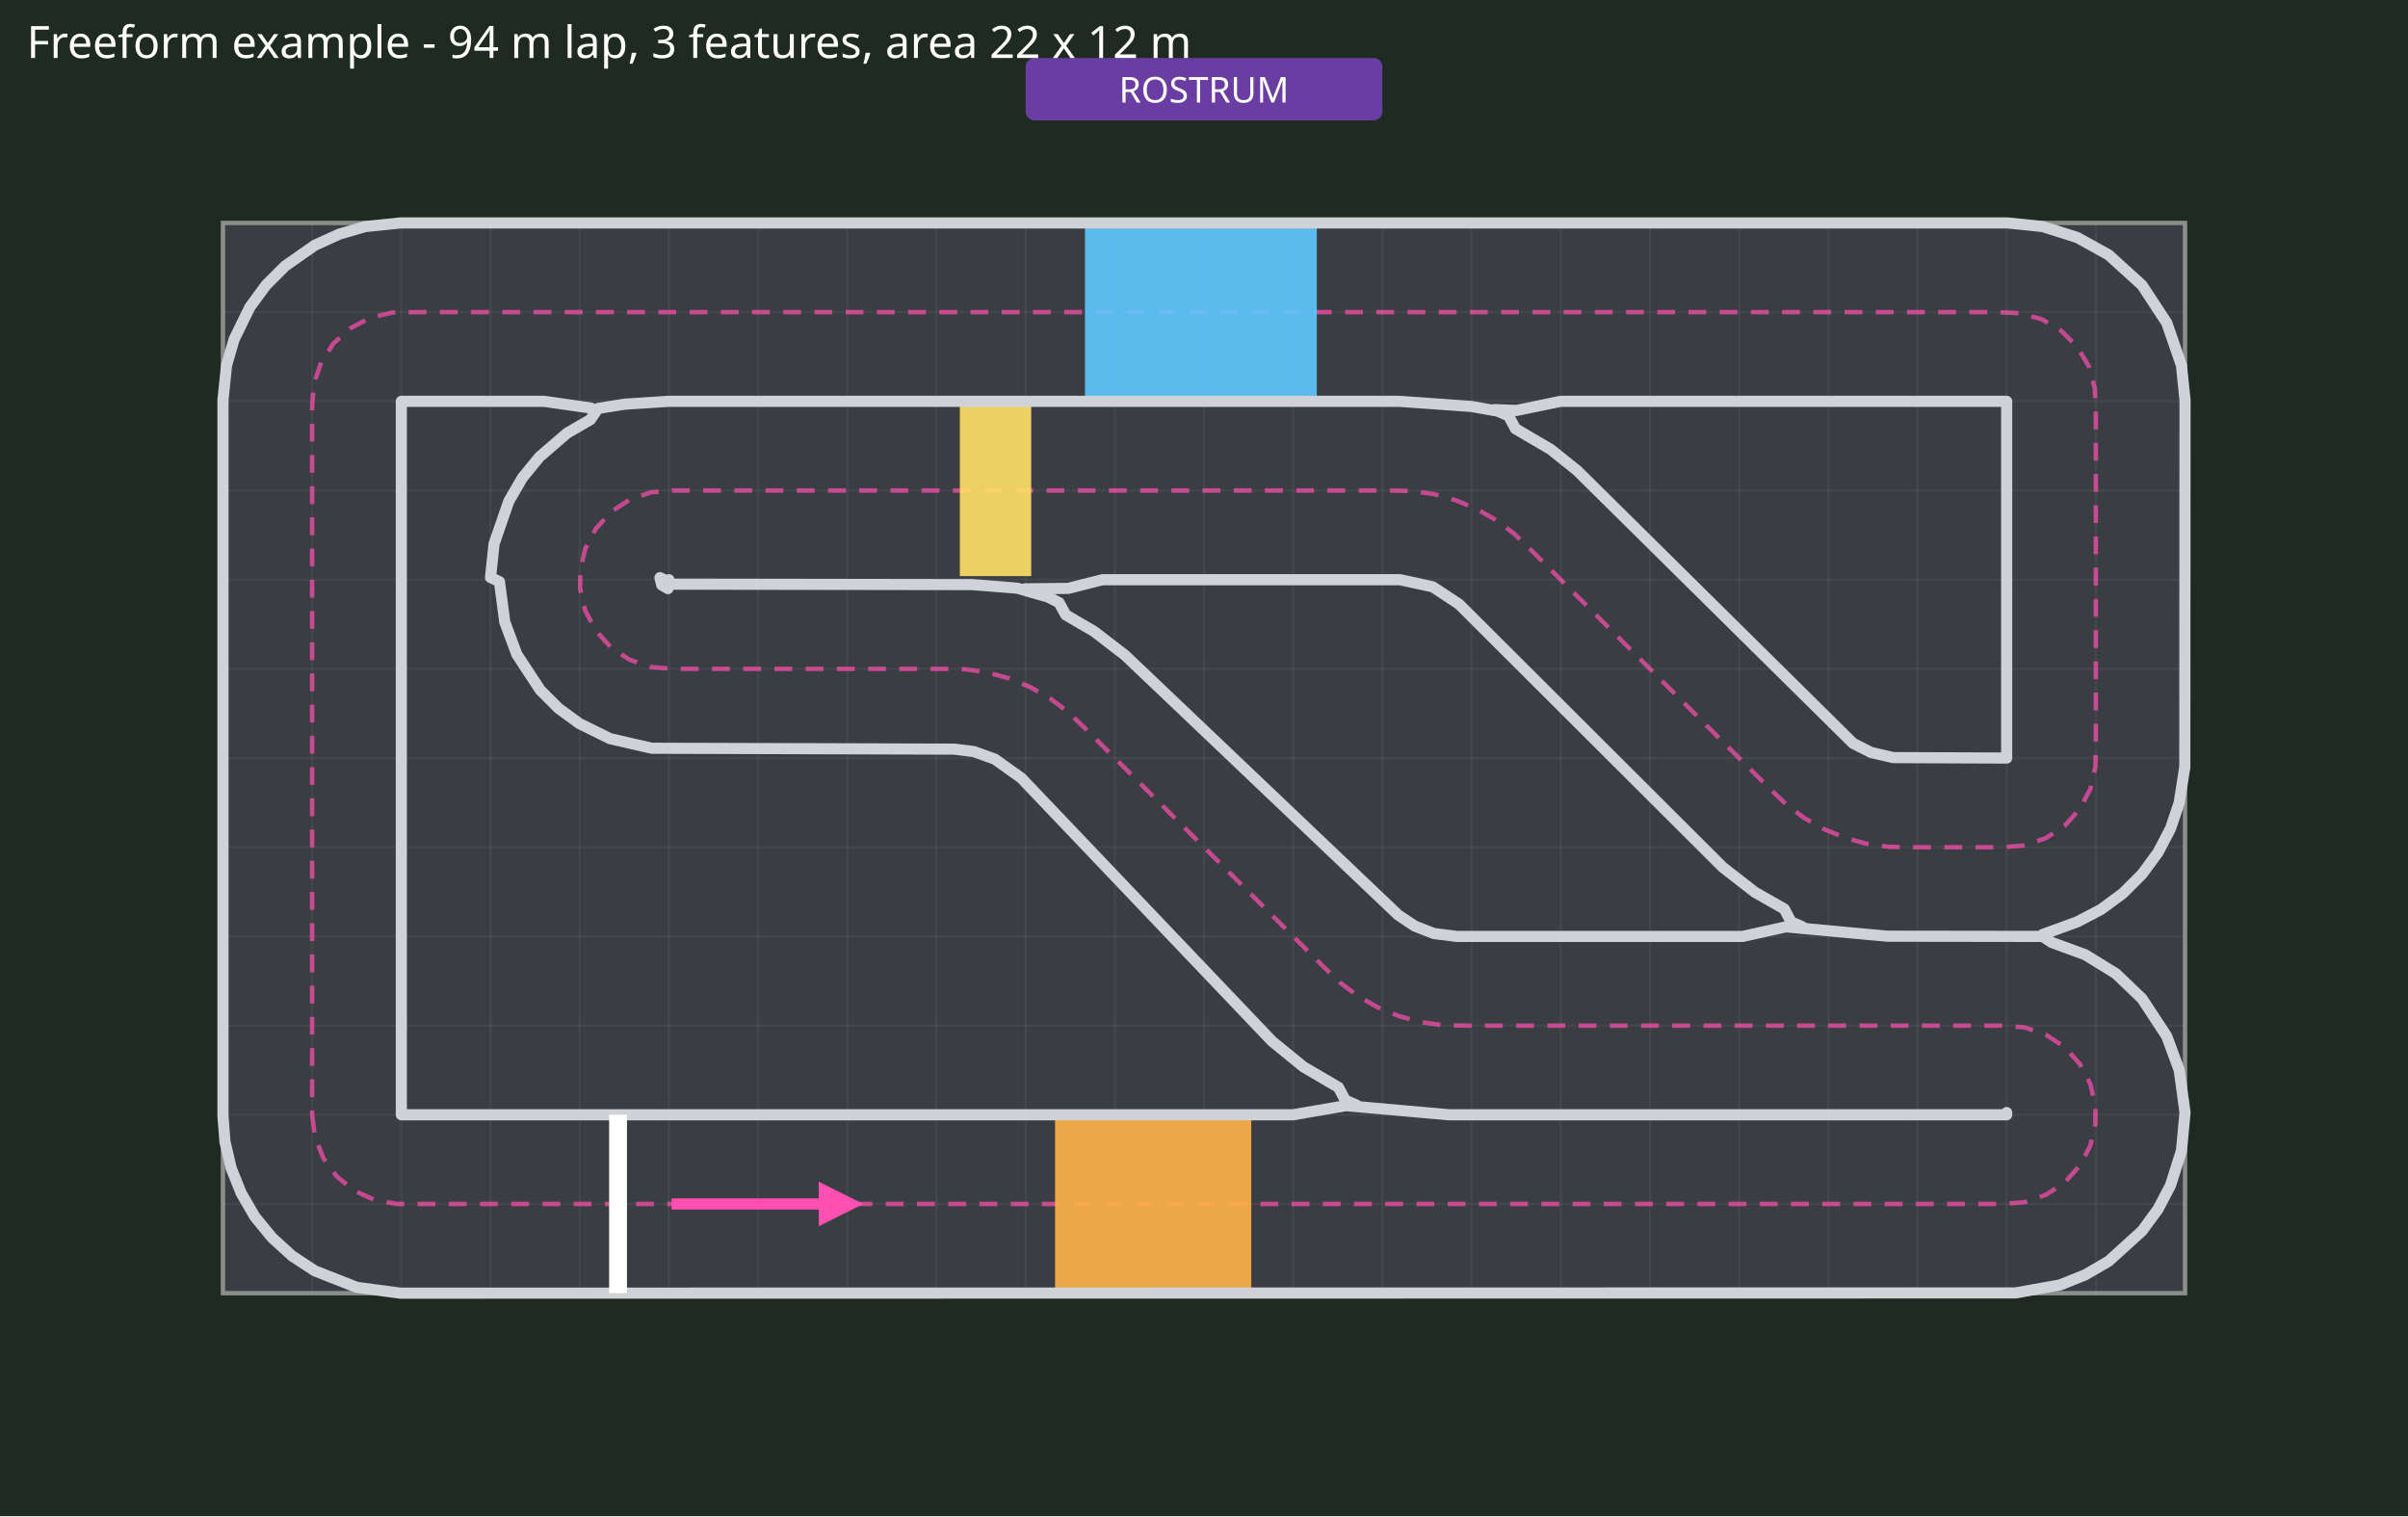
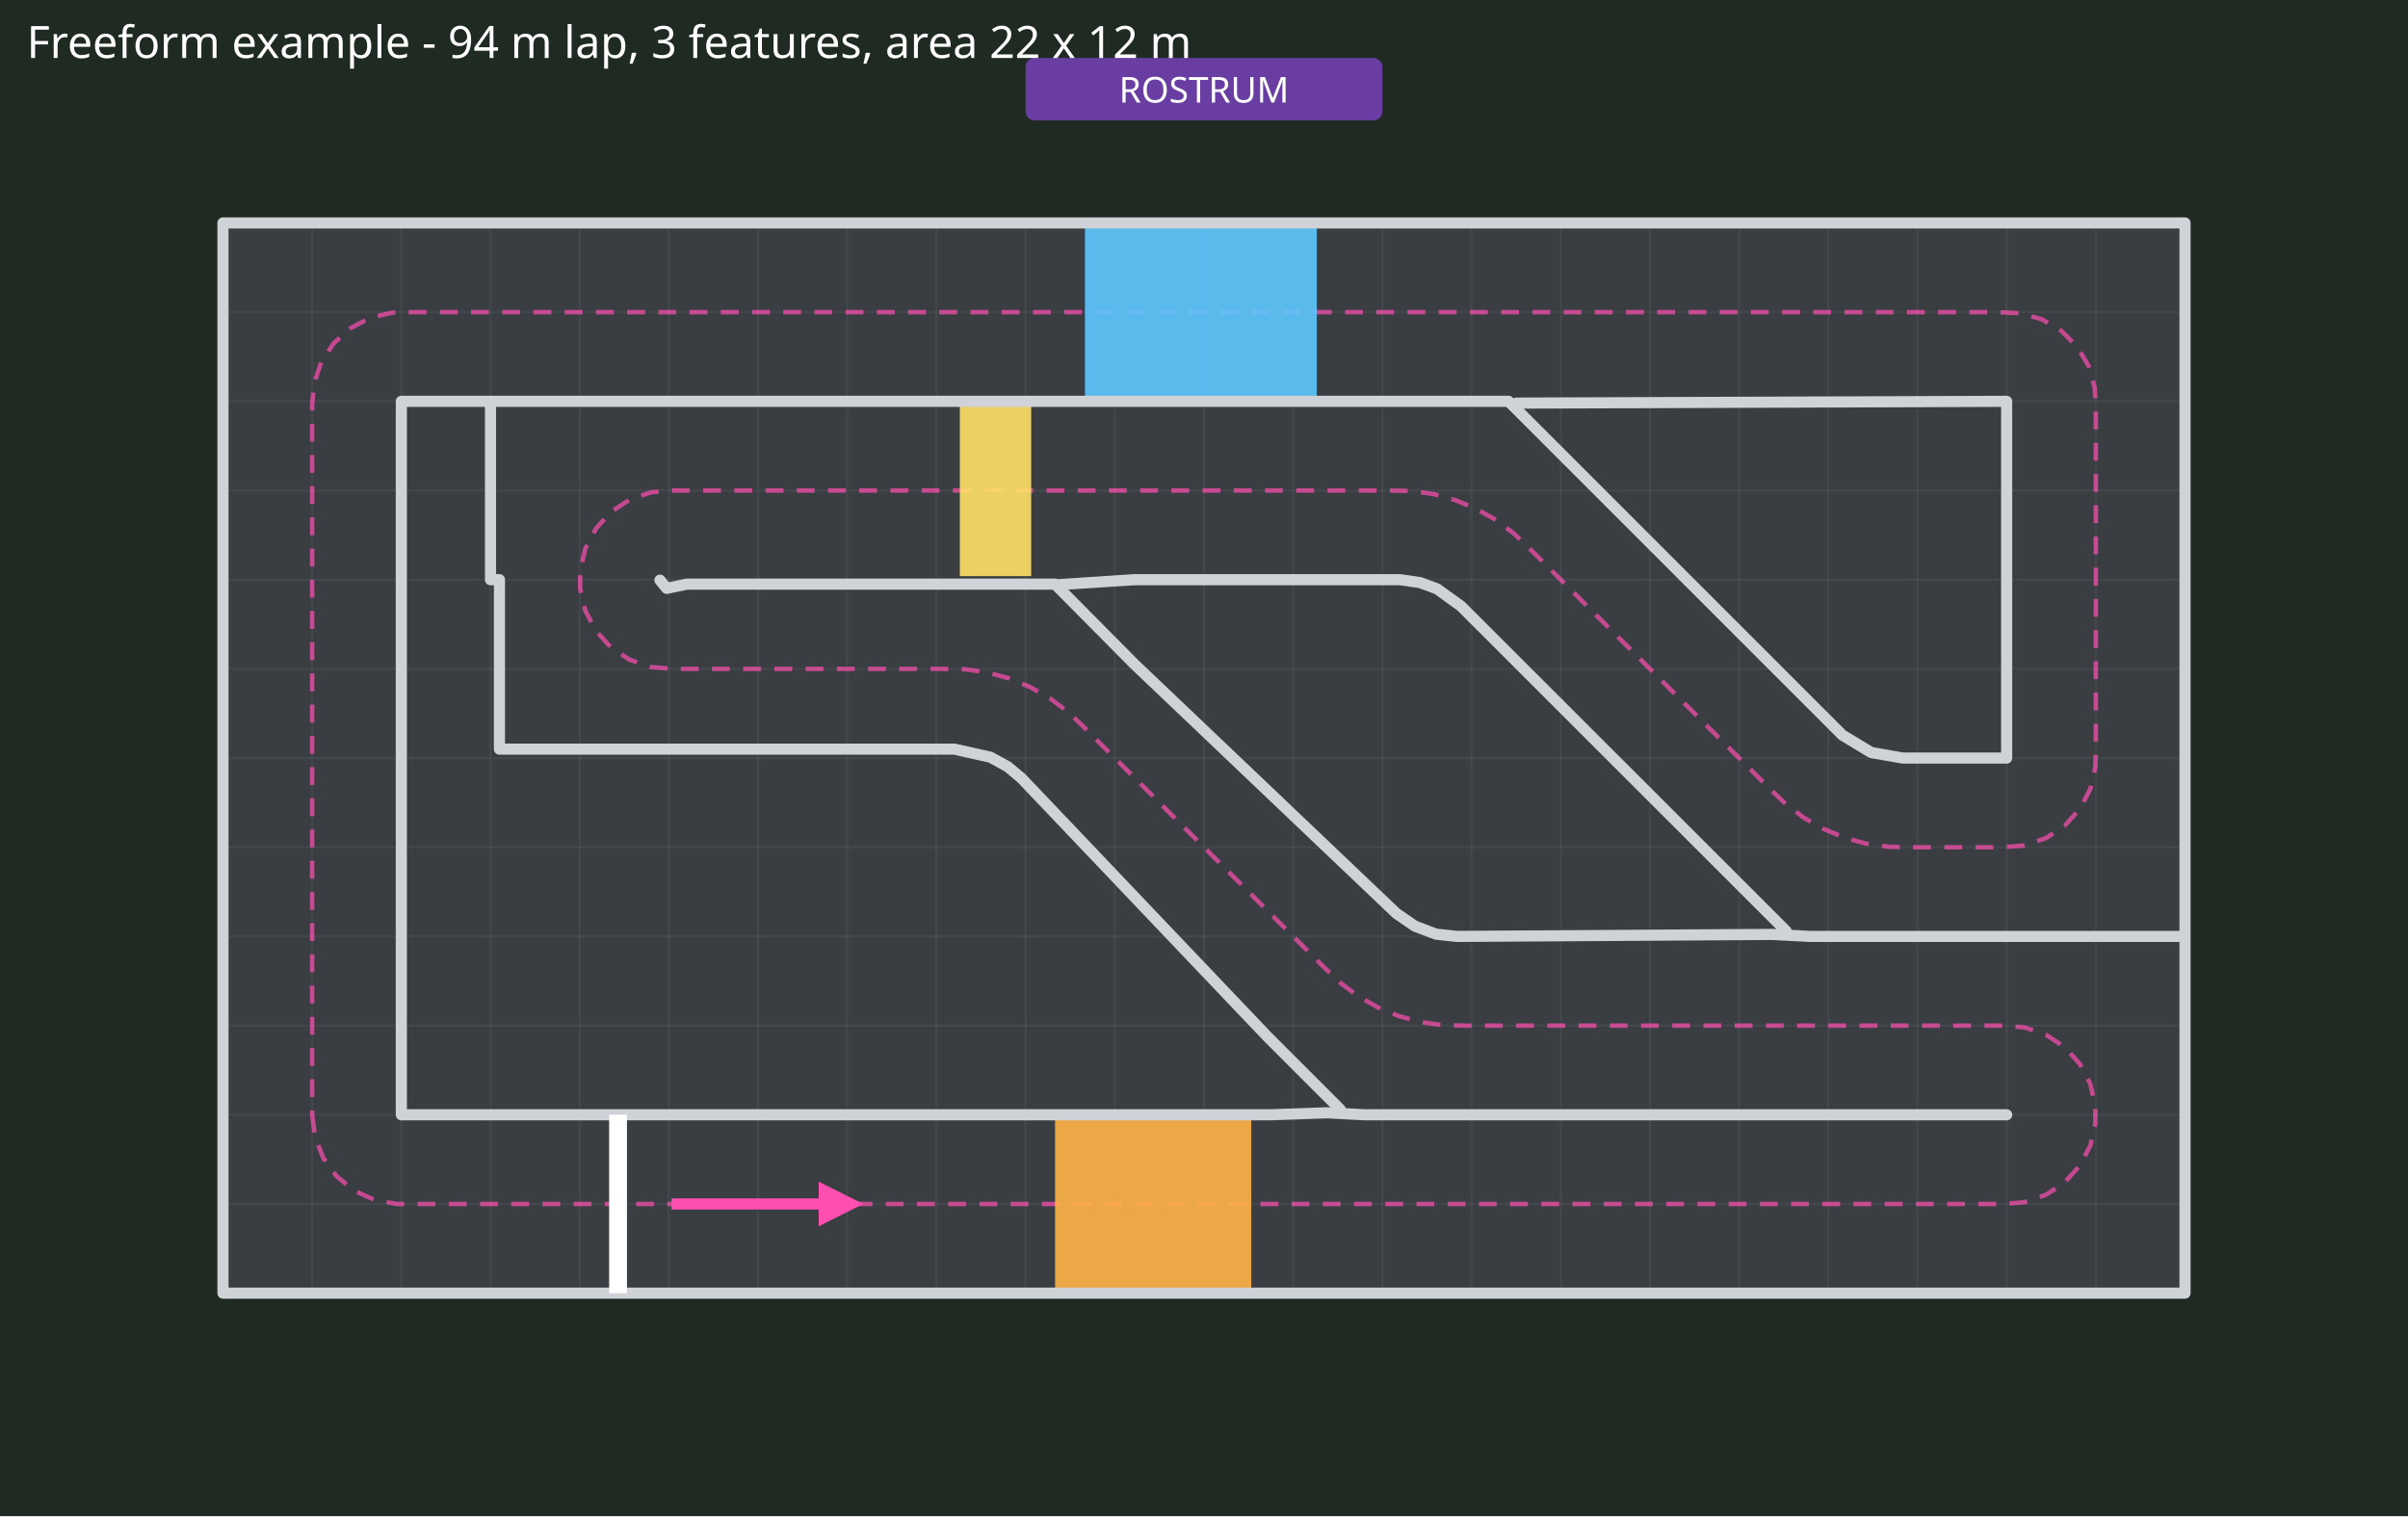
<svg xmlns="http://www.w3.org/2000/svg" width="1080" height="680" viewBox="0 0 1080 680" font-family="sans-serif">
  <defs>
    <marker id="a" viewBox="0 0 10 10" refX="5" refY="5" markerWidth="4" markerHeight="4" orient="auto">
      <path d="M0,0 L10,5 L0,10 z" fill="#ff4fb0" />
    </marker>
  </defs>
  <rect width="100%" height="100%" fill="#1e2a22" />
  <rect x="100.0" y="100.0" width="880.0" height="480.0" fill="#3a3d42" stroke="#888" stroke-width="2" />
  <line x1="100.0" y1="100.0" x2="100.0" y2="580.0" stroke="#ffffff" stroke-opacity="0.05" />
  <line x1="140.0" y1="100.0" x2="140.0" y2="580.0" stroke="#ffffff" stroke-opacity="0.05" />
  <line x1="180.0" y1="100.0" x2="180.0" y2="580.0" stroke="#ffffff" stroke-opacity="0.05" />
  <line x1="220.0" y1="100.0" x2="220.0" y2="580.0" stroke="#ffffff" stroke-opacity="0.05" />
  <line x1="260.0" y1="100.0" x2="260.0" y2="580.0" stroke="#ffffff" stroke-opacity="0.05" />
  <line x1="300.0" y1="100.0" x2="300.0" y2="580.0" stroke="#ffffff" stroke-opacity="0.05" />
  <line x1="340.0" y1="100.0" x2="340.0" y2="580.0" stroke="#ffffff" stroke-opacity="0.05" />
  <line x1="380.0" y1="100.0" x2="380.0" y2="580.0" stroke="#ffffff" stroke-opacity="0.05" />
  <line x1="420.0" y1="100.0" x2="420.0" y2="580.0" stroke="#ffffff" stroke-opacity="0.05" />
  <line x1="460.0" y1="100.0" x2="460.0" y2="580.0" stroke="#ffffff" stroke-opacity="0.05" />
  <line x1="500.0" y1="100.0" x2="500.0" y2="580.0" stroke="#ffffff" stroke-opacity="0.05" />
  <line x1="540.0" y1="100.0" x2="540.0" y2="580.0" stroke="#ffffff" stroke-opacity="0.05" />
  <line x1="580.0" y1="100.0" x2="580.0" y2="580.0" stroke="#ffffff" stroke-opacity="0.05" />
  <line x1="620.0" y1="100.0" x2="620.0" y2="580.0" stroke="#ffffff" stroke-opacity="0.05" />
  <line x1="660.0" y1="100.0" x2="660.0" y2="580.0" stroke="#ffffff" stroke-opacity="0.05" />
  <line x1="700.0" y1="100.0" x2="700.0" y2="580.0" stroke="#ffffff" stroke-opacity="0.05" />
  <line x1="740.0" y1="100.0" x2="740.0" y2="580.0" stroke="#ffffff" stroke-opacity="0.05" />
  <line x1="780.0" y1="100.0" x2="780.0" y2="580.0" stroke="#ffffff" stroke-opacity="0.05" />
  <line x1="820.0" y1="100.0" x2="820.0" y2="580.0" stroke="#ffffff" stroke-opacity="0.05" />
  <line x1="860.0" y1="100.0" x2="860.0" y2="580.0" stroke="#ffffff" stroke-opacity="0.05" />
  <line x1="900.0" y1="100.0" x2="900.0" y2="580.0" stroke="#ffffff" stroke-opacity="0.05" />
  <line x1="940.0" y1="100.0" x2="940.0" y2="580.0" stroke="#ffffff" stroke-opacity="0.05" />
  <line x1="980.0" y1="100.0" x2="980.0" y2="580.0" stroke="#ffffff" stroke-opacity="0.05" />
  <line x1="100.0" y1="580.0" x2="980.0" y2="580.0" stroke="#ffffff" stroke-opacity="0.05" />
  <line x1="100.0" y1="540.0" x2="980.0" y2="540.0" stroke="#ffffff" stroke-opacity="0.05" />
  <line x1="100.0" y1="500.0" x2="980.0" y2="500.0" stroke="#ffffff" stroke-opacity="0.05" />
  <line x1="100.0" y1="460.0" x2="980.0" y2="460.0" stroke="#ffffff" stroke-opacity="0.05" />
  <line x1="100.0" y1="420.0" x2="980.0" y2="420.0" stroke="#ffffff" stroke-opacity="0.05" />
  <line x1="100.0" y1="380.0" x2="980.0" y2="380.0" stroke="#ffffff" stroke-opacity="0.05" />
  <line x1="100.0" y1="340.0" x2="980.0" y2="340.0" stroke="#ffffff" stroke-opacity="0.05" />
  <line x1="100.0" y1="300.0" x2="980.0" y2="300.0" stroke="#ffffff" stroke-opacity="0.05" />
  <line x1="100.0" y1="260.0" x2="980.0" y2="260.0" stroke="#ffffff" stroke-opacity="0.05" />
  <line x1="100.0" y1="220.0" x2="980.0" y2="220.0" stroke="#ffffff" stroke-opacity="0.05" />
  <line x1="100.0" y1="180.0" x2="980.0" y2="180.0" stroke="#ffffff" stroke-opacity="0.05" />
  <line x1="100.0" y1="140.0" x2="980.0" y2="140.0" stroke="#ffffff" stroke-opacity="0.05" />
  <line x1="100.0" y1="100.0" x2="980.0" y2="100.0" stroke="#ffffff" stroke-opacity="0.05" />
  <polygon points="140.0,500.0 141.3,510.0 145.0,519.4 151.0,527.6 158.8,534.0 168.0,538.2 178.0,540.0 188.0,540.0 198.0,540.0 208.0,540.0 218.0,540.0 228.0,540.0 238.0,540.0 248.0,540.0 258.0,540.0 268.0,540.0 278.0,540.0 288.0,540.0 298.0,540.0 308.0,540.0 318.0,540.0 328.0,540.0 338.0,540.0 348.0,540.0 358.0,540.0 368.0,540.0 378.0,540.0 388.0,540.0 398.0,540.0 408.0,540.0 418.0,540.0 428.0,540.0 438.0,540.0 448.0,540.0 458.0,540.0 468.0,540.0 478.0,540.0 488.0,540.0 498.0,540.0 508.0,540.0 518.0,540.0 528.0,540.0 538.0,540.0 548.0,540.0 558.0,540.0 568.0,540.0 578.0,540.0 588.0,540.0 598.0,540.0 608.0,540.0 618.0,540.0 628.0,540.0 638.0,540.0 648.0,540.0 658.0,540.0 668.0,540.0 678.0,540.0 688.0,540.0 698.0,540.0 708.0,540.0 718.0,540.0 728.0,540.0 738.0,540.0 748.0,540.0 758.0,540.0 768.0,540.0 778.0,540.0 788.0,540.0 798.0,540.0 808.0,540.0 818.0,540.0 828.0,540.0 838.0,540.0 848.0,540.0 858.0,540.0 868.0,540.0 878.0,540.0 888.0,540.0 898.0,540.0 908.0,539.2 917.6,535.9 926.0,530.4 932.8,522.8 937.5,513.9 939.8,504.0 939.8,496.0 937.5,486.1 932.8,477.2 926.0,469.6 917.6,464.1 908.0,460.8 898.0,460.0 888.0,460.0 877.9,460.0 867.9,460.0 857.8,460.0 847.8,460.0 837.8,460.0 827.8,460.0 817.7,460.0 807.7,460.0 797.6,460.0 787.6,460.0 777.6,460.0 767.5,460.0 757.5,460.0 747.5,460.0 737.4,460.0 727.4,460.0 717.4,460.0 707.3,460.0 697.3,460.0 687.2,460.0 677.2,460.0 667.2,460.0 657.2,460.0 647.1,459.8 637.0,458.4 627.3,455.7 617.9,451.8 609.1,446.8 601.0,440.7 593.7,433.7 586.6,426.6 579.4,419.4 572.2,412.2 565.1,405.1 557.9,397.9 550.8,390.8 543.6,383.6 536.4,376.4 529.2,369.2 522.1,362.1 514.9,354.9 507.8,347.8 500.6,340.6 493.4,333.4 486.3,326.3 479.0,319.3 470.9,313.2 462.1,308.2 452.7,304.3 443.0,301.6 432.9,300.2 422.8,300.0 412.8,300.0 402.7,300.0 392.6,300.0 382.6,300.0 372.5,300.0 362.4,300.0 352.4,300.0 342.3,300.0 332.2,300.0 322.2,300.0 312.1,300.0 302.0,300.0 292.0,299.2 282.4,295.9 274.0,290.4 267.2,282.8 262.5,273.9 260.2,264.0 260.2,256.0 262.5,246.1 267.2,237.2 274.0,229.6 282.4,224.1 292.0,220.8 302.0,220.0 312.0,220.0 322.0,220.0 332.1,220.0 342.1,220.0 352.1,220.0 362.2,220.0 372.2,220.0 382.2,220.0 392.2,220.0 402.3,220.0 412.3,220.0 422.3,220.0 432.4,220.0 442.4,220.0 452.4,220.0 462.4,220.0 472.4,220.0 482.5,220.0 492.5,220.0 502.5,220.0 512.6,220.0 522.6,220.0 532.6,220.0 542.6,220.0 552.7,220.0 562.7,220.0 572.7,220.0 582.8,220.0 592.8,220.0 602.8,220.0 612.8,220.0 622.8,220.0 632.9,220.2 643.0,221.6 652.7,224.3 662.1,228.2 670.9,233.2 679.0,239.3 686.3,246.3 693.4,253.4 700.6,260.6 707.8,267.8 714.9,274.9 722.1,282.1 729.2,289.2 736.4,296.4 743.6,303.6 750.8,310.8 757.9,317.9 765.1,325.1 772.2,332.2 779.4,339.4 786.6,346.6 793.7,353.7 801.0,360.7 809.1,366.8 817.9,371.8 827.3,375.7 837.0,378.4 847.1,379.8 857.2,380.0 867.4,380.0 877.6,380.0 887.8,380.0 898.0,380.0 908.0,379.2 917.6,375.9 926.0,370.4 932.8,362.8 937.5,353.9 939.8,344.0 940.0,334.0 940.0,324.0 940.0,314.0 940.0,304.0 940.0,294.0 940.0,284.0 940.0,274.0 940.0,264.0 940.0,254.0 940.0,244.0 940.0,234.0 940.0,224.0 940.0,214.0 940.0,204.0 940.0,194.0 940.0,184.0 939.5,174.0 936.8,164.2 931.6,155.5 924.5,148.4 915.8,143.2 906.0,140.5 896.0,140.0 886.0,140.0 876.0,140.0 866.0,140.0 856.0,140.0 846.0,140.0 836.0,140.0 826.0,140.0 816.0,140.0 806.0,140.0 796.0,140.0 786.0,140.0 776.0,140.0 766.0,140.0 756.0,140.0 746.0,140.0 736.0,140.0 726.0,140.0 716.0,140.0 706.0,140.0 696.0,140.0 686.0,140.0 676.0,140.0 666.0,140.0 656.0,140.0 646.0,140.0 636.0,140.0 626.0,140.0 616.0,140.0 606.0,140.0 596.0,140.0 586.0,140.0 576.0,140.0 566.0,140.0 556.0,140.0 546.0,140.0 536.0,140.0 526.0,140.0 516.0,140.0 506.0,140.0 496.0,140.0 486.0,140.0 476.0,140.0 466.0,140.0 456.0,140.0 446.0,140.0 436.0,140.0 426.0,140.0 416.0,140.0 406.0,140.0 396.0,140.0 386.0,140.0 376.0,140.0 366.0,140.0 356.0,140.0 346.0,140.0 336.0,140.0 326.0,140.0 316.0,140.0 306.0,140.0 296.0,140.0 286.0,140.0 276.0,140.0 266.0,140.0 256.0,140.0 246.0,140.0 236.0,140.0 226.0,140.0 216.0,140.0 206.0,140.0 196.0,140.0 186.0,140.0 176.0,140.2 166.1,142.5 157.2,147.2 149.6,154.0 144.1,162.4 140.8,172.0 140.0,182.0 140.0,192.0 140.0,202.0 140.0,212.0 140.0,222.0 140.0,232.0 140.0,242.0 140.0,252.0 140.0,262.0 140.0,272.0 140.0,282.0 140.0,292.0 140.0,302.0 140.0,312.0 140.0,322.0 140.0,332.0 140.0,342.0 140.0,352.0 140.0,362.0 140.0,372.0 140.0,382.0 140.0,392.0 140.0,402.0 140.0,412.0 140.0,422.0 140.0,432.0 140.0,442.0 140.0,452.0 140.0,462.0 140.0,472.0 140.0,482.0 140.0,492.0" fill="none" stroke="#ff4fb0" stroke-width="2" stroke-dasharray="8 6" opacity="0.7" />
  <polygon points="561.2,501.6 561.2,578.4 473.2,578.4 473.2,501.6" fill="#ffb347" opacity="0.9" />
  <polygon points="462.5,181.6 462.5,258.4 430.5,258.4 430.5,181.6" fill="#ffe066" opacity="0.9" />
  <polygon points="486.6,178.4 486.6,101.6 590.6,101.6 590.6,178.4" fill="#5ec8ff" opacity="0.9" />
-   <polyline points="459.6,264.1 479.1,263.9 494.5,260.0 627.9,260.0 642.6,263.2 654.4,271.0 772.7,389.0 787.1,400.2 800.3,407.7 803.3,413.5 808.2,415.6" fill="none" stroke="#cfd2d6" stroke-width="5" stroke-linejoin="round" stroke-linecap="round" />
-   <polyline points="916.2,419.1 931.6,413.5 942.3,407.9 952.1,400.7 960.7,392.1 967.9,382.3 973.5,371.6 977.4,360.0 979.9,344.0 980.0,179.5 978.4,163.9 971.8,144.8 960.7,127.9 945.7,114.3 931.6,106.5 916.1,101.6 900.5,100.0 179.5,100.0 163.9,101.6 152.2,105.0 141.2,110.0 127.9,119.3 119.3,127.9 112.1,137.7 105.0,152.2 101.6,163.9 100.0,179.5 100.0,500.5 100.9,512.1 103.7,524.0 108.2,535.2 114.3,545.7 122.0,555.1 131.0,563.3 141.2,570.0 160.0,577.4 179.5,580.0 904.0,579.9 924.0,576.3 935.2,571.8 945.7,565.7 960.7,552.1 967.9,542.3 973.5,531.6 978.4,516.1 980.0,499.0 977.4,480.0 971.8,464.8 960.7,447.9 949.0,436.7 935.2,428.2 920.2,422.7 916.1,420.0 846.4,419.9 801.0,415.7 781.6,420.0 653.4,420.0 643.1,418.7 634.6,415.4 627.1,410.4 504.6,293.9 490.7,283.2 478.0,275.8 475.0,270.3 470.1,267.8 456.2,263.8 436.0,262.2 299.9,262.0 299.6,264.0 296.8,262.4 296.0,259.1 300.0,261.0 300.0,260.0" fill="none" stroke="#cfd2d6" stroke-width="5" stroke-linejoin="round" stroke-linecap="round" />
-   <polyline points="608.3,495.6 603.4,493.5 600.3,487.7 584.6,478.5 570.5,467.0 458.1,349.0 446.2,340.5 436.8,337.1 428.0,336.0 292.3,335.6 273.6,331.3 259.8,324.5 250.5,317.7 242.3,309.5 231.8,293.5 226.4,279.0 224.0,260.9 220.0,259.0 221.6,243.9 228.2,224.8 234.3,214.3 242.0,204.9 254.3,194.3 264.8,188.2 268.2,183.2 280.0,181.3 299.8,180.0 627.6,180.0 659.9,182.3 671.7,184.4 676.6,186.5 679.7,192.3 695.4,201.5 707.3,211.0 831.1,333.4 839.2,337.5 849.1,339.8 900.0,340.0 900.0,180.0 700.0,180.0 680.1,184.1 670.3,183.7" fill="none" stroke="#cfd2d6" stroke-width="5" stroke-linejoin="round" stroke-linecap="round" />
-   <polyline points="265.0,183.0 244.0,180.0 180.0,180.0 180.0,500.0 580.0,500.0 603.6,495.9 650.0,500.0 900.0,500.0 900.0,499.0 900.0,500.0" fill="none" stroke="#cfd2d6" stroke-width="5" stroke-linejoin="round" stroke-linecap="round" />
+   <polyline points="475.2,262.2 508.6,260.0 627.9,260.0 636.9,261.3 644.5,264.1 655.3,271.9 801.1,417.6" fill="none" stroke="#cfd2d6" stroke-width="5" stroke-linejoin="round" stroke-linecap="round" />
+   <polyline points="960.0,420.0 980.0,420.0 980.0,100.0 100.0,100.0 100.0,580.0 980.0,580.0 980.0,420.0 811.7,420.0 794.9,419.1 653.4,420.0 644.1,419.0 634.6,415.4 626.3,409.7 508.9,298.0 473.2,262.0 308.0,262.0 299.0,263.9 296.0,260.2" fill="none" stroke="#cfd2d6" stroke-width="5" stroke-linejoin="round" stroke-linecap="round" />
+   <polyline points="601.1,497.6 568.3,464.8 458.1,349.0 452.0,343.9 444.2,339.6 428.0,336.0 224.0,336.0 224.0,260.0 220.0,260.0 220.0,180.0 676.6,180.0 826.3,329.7 839.2,337.5 853.4,340.0 900.0,340.0 900.0,180.0 680.1,180.8" fill="none" stroke="#cfd2d6" stroke-width="5" stroke-linejoin="round" stroke-linecap="round" />
+   <polyline points="219.6,180.0 180.0,180.0 180.0,500.0 570.0,500.0 595.2,499.1 612.0,500.0 900.0,500.0" fill="none" stroke="#cfd2d6" stroke-width="5" stroke-linejoin="round" stroke-linecap="round" />
  <line x1="277.2" y1="500.0" x2="277.2" y2="580.0" stroke="#ffffff" stroke-width="8" />
  <line x1="301.2" y1="540.0" x2="377.2" y2="540.0" stroke="#ff4fb0" stroke-width="5" marker-end="url(#a)" />
  <rect x="460.0" y="26.0" width="160" height="28" rx="4" fill="#6a3da3" />
  <text x="540.0" y="46.0" fill="#fff" font-size="16" text-anchor="middle">ROSTRUM</text>
  <text x="12" y="26" fill="#fff" font-size="20">Freeform example  -  94 m lap, 3 features, area 22 x 12 m</text>
</svg>
